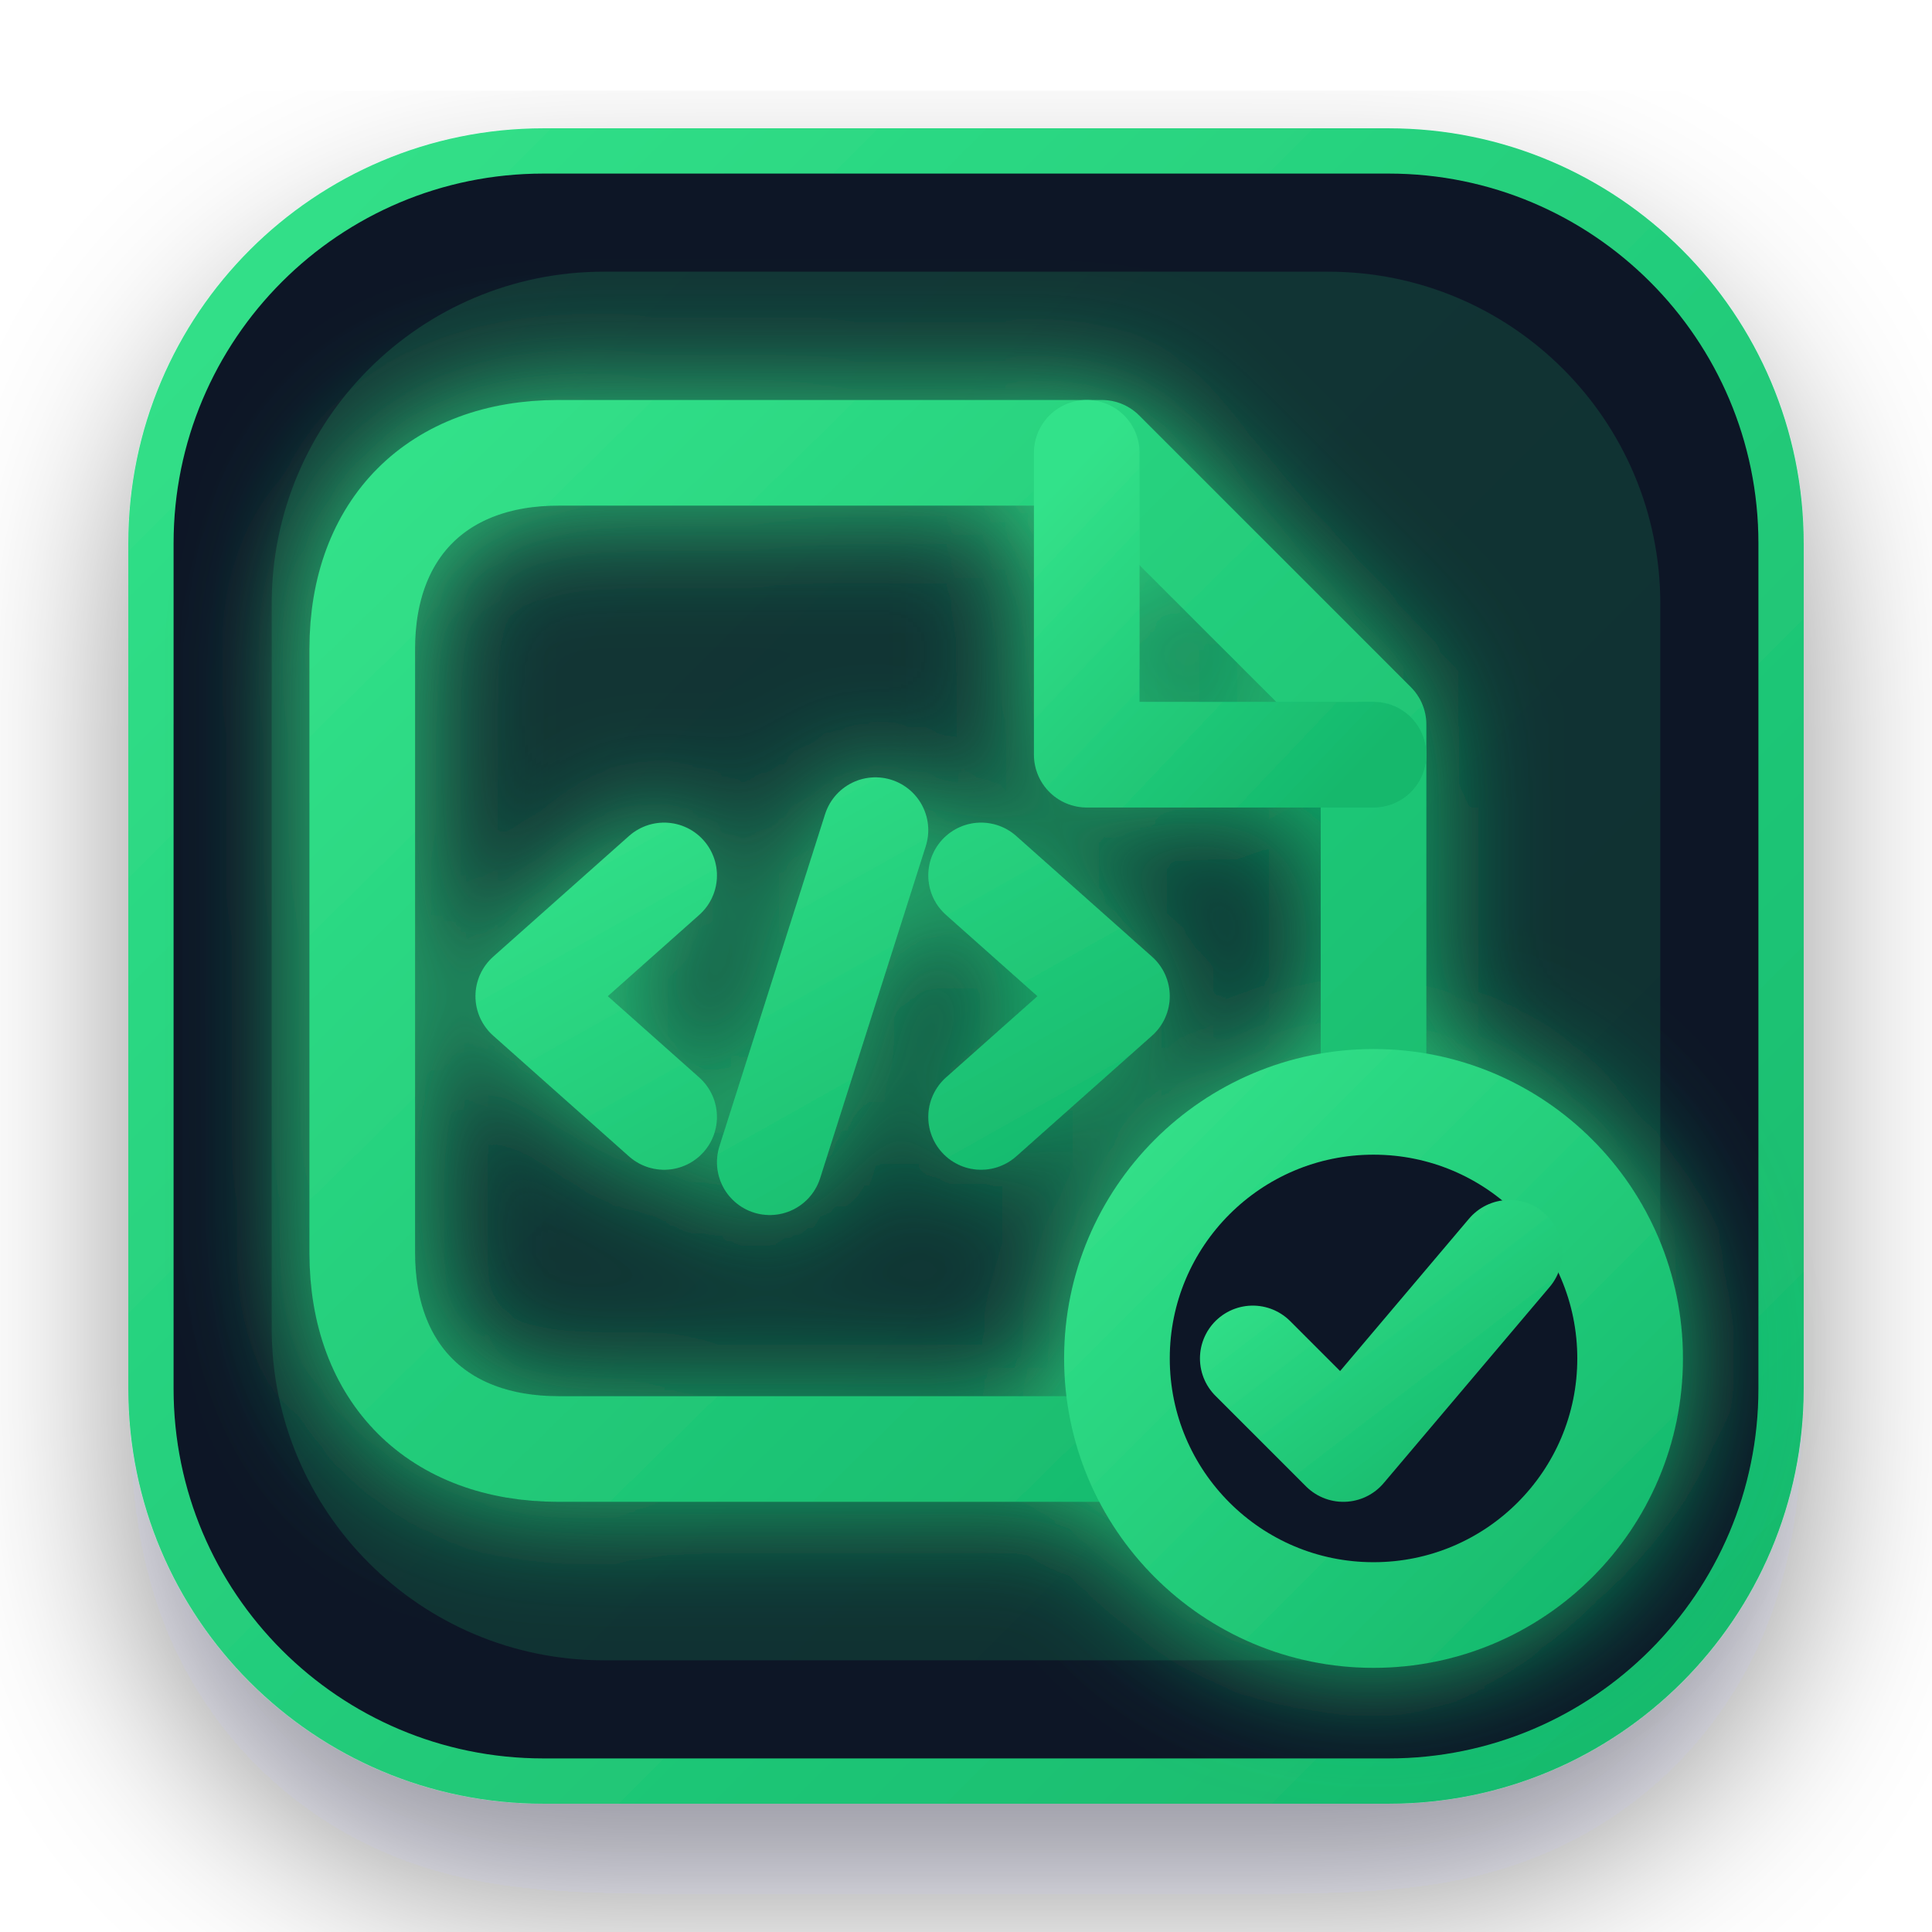
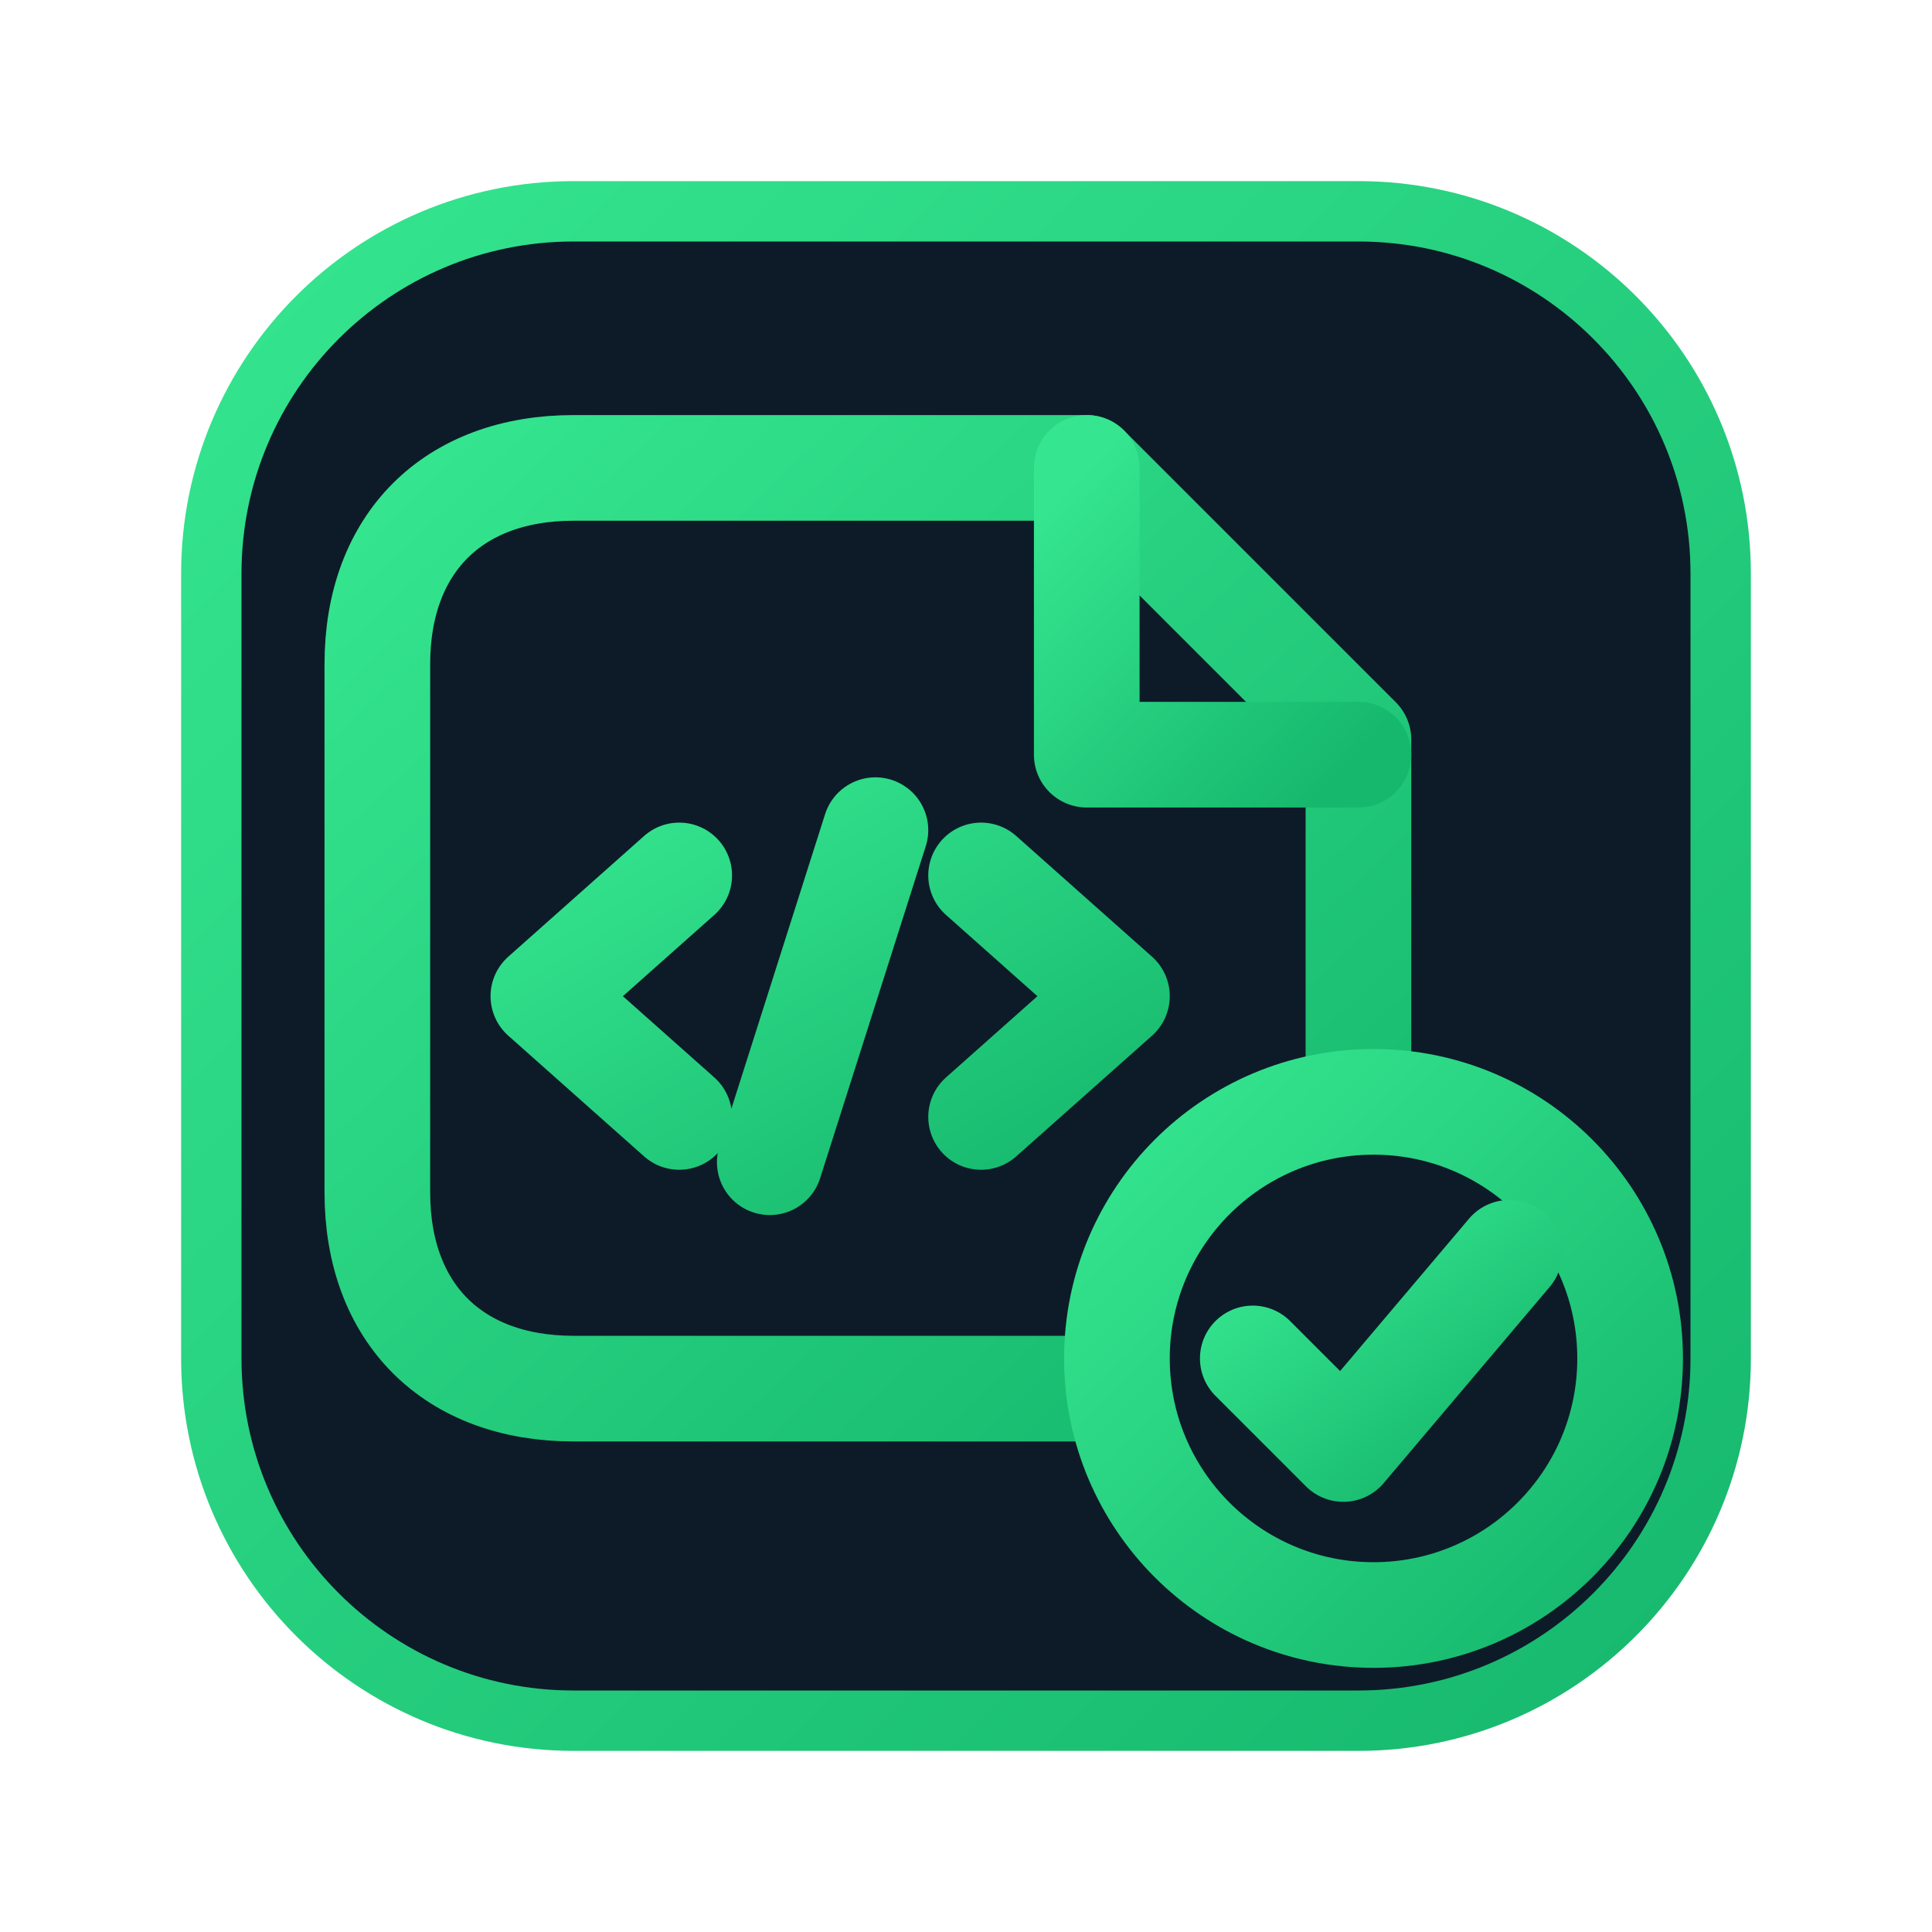
<svg xmlns="http://www.w3.org/2000/svg" viewBox="0 0 128 128">
  <defs>
-     <linearGradient id="bg" x1="0" y1="0" x2="1" y2="1">
-       <stop offset="0" stop-color="#33e28a" />
-       <stop offset="1" stop-color="#15b86c" />
+     <linearGradient id="g" x1="0" y1="0" x2="1" y2="1">
+       <stop offset="0" stop-color="#35e58f" />
+       <stop offset="1" stop-color="#16b86d" />
    </linearGradient>
-     <filter id="glow" x="-50%" y="-50%" width="200%" height="200%">
-       <feGaussianBlur stdDeviation="4" result="b" />
-       <feMerge>
-         <feMergeNode in="b" />
-         <feMergeNode in="SourceGraphic" />
-       </feMerge>
-     </filter>
-     <filter id="shadow" x="-20%" y="-20%" width="140%" height="140%">
-       <feDropShadow dx="0" dy="6" stdDeviation="6" flood-color="#000814" flood-opacity=".42" />
-     </filter>
  </defs>
-   <rect x="10" y="10" width="108" height="108" rx="26" fill="#0b1825" stroke="url(#bg)" stroke-width="3" filter="url(#shadow)" />
-   <rect x="18" y="18" width="92" height="92" rx="22" fill="url(#bg)" opacity=".16" />
-   <g stroke="url(#bg)" fill="none" stroke-width="7" stroke-linecap="round" stroke-linejoin="round" filter="url(#glow)">
-     <path d="M37 30h36l18 18v35c0 8-5 13-13 13H37c-8 0-13-5-13-13V43c0-8 5-13 13-13Z" />
-     <path d="M72 30v20h19" />
-     <path d="M44 58 35 66l9 8M58 55l-7 22M65 58l9 8-9 8" />
-     <circle cx="91" cy="90" r="17" fill="#0b1825" />
+   <rect x="14" y="14" width="100" height="100" rx="24" fill="#0d1b29" stroke="url(#g)" stroke-width="4" />
+   <g stroke="url(#g)" fill="none" stroke-width="7" stroke-linecap="round" stroke-linejoin="round">
+     <path d="M38 31h34l18 18v30c0 8-5 13-13 13H38c-8 0-13-5-13-13V44c0-8 5-13 13-13Z" />
+     <path d="M72 31v19h18" />
+     <path d="M45 58l-9 8 9 8M58 55l-7 22M65 58l9 8-9 8" />
+     <circle cx="91" cy="90" r="17" fill="#0d1b29" />
    <path d="m83 90 6 6 11-13" />
  </g>
</svg>
